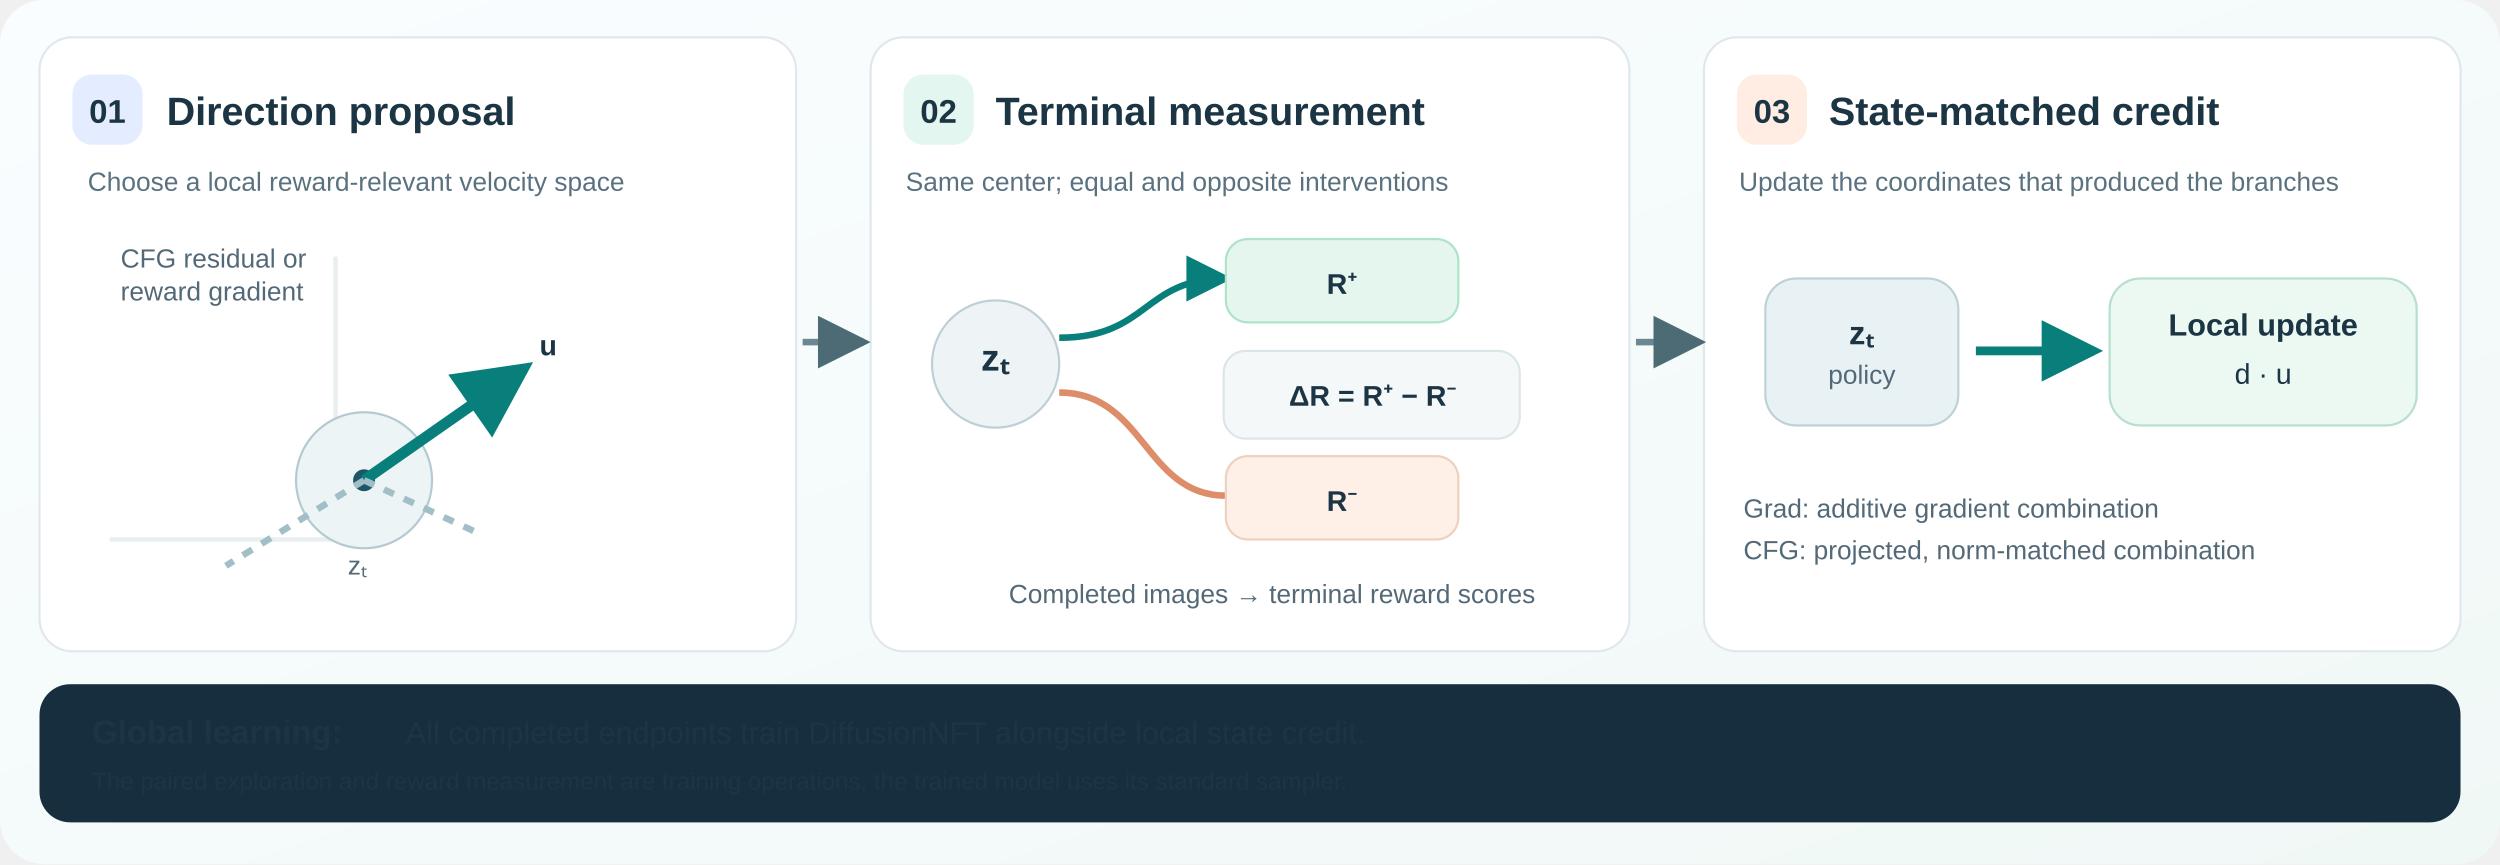
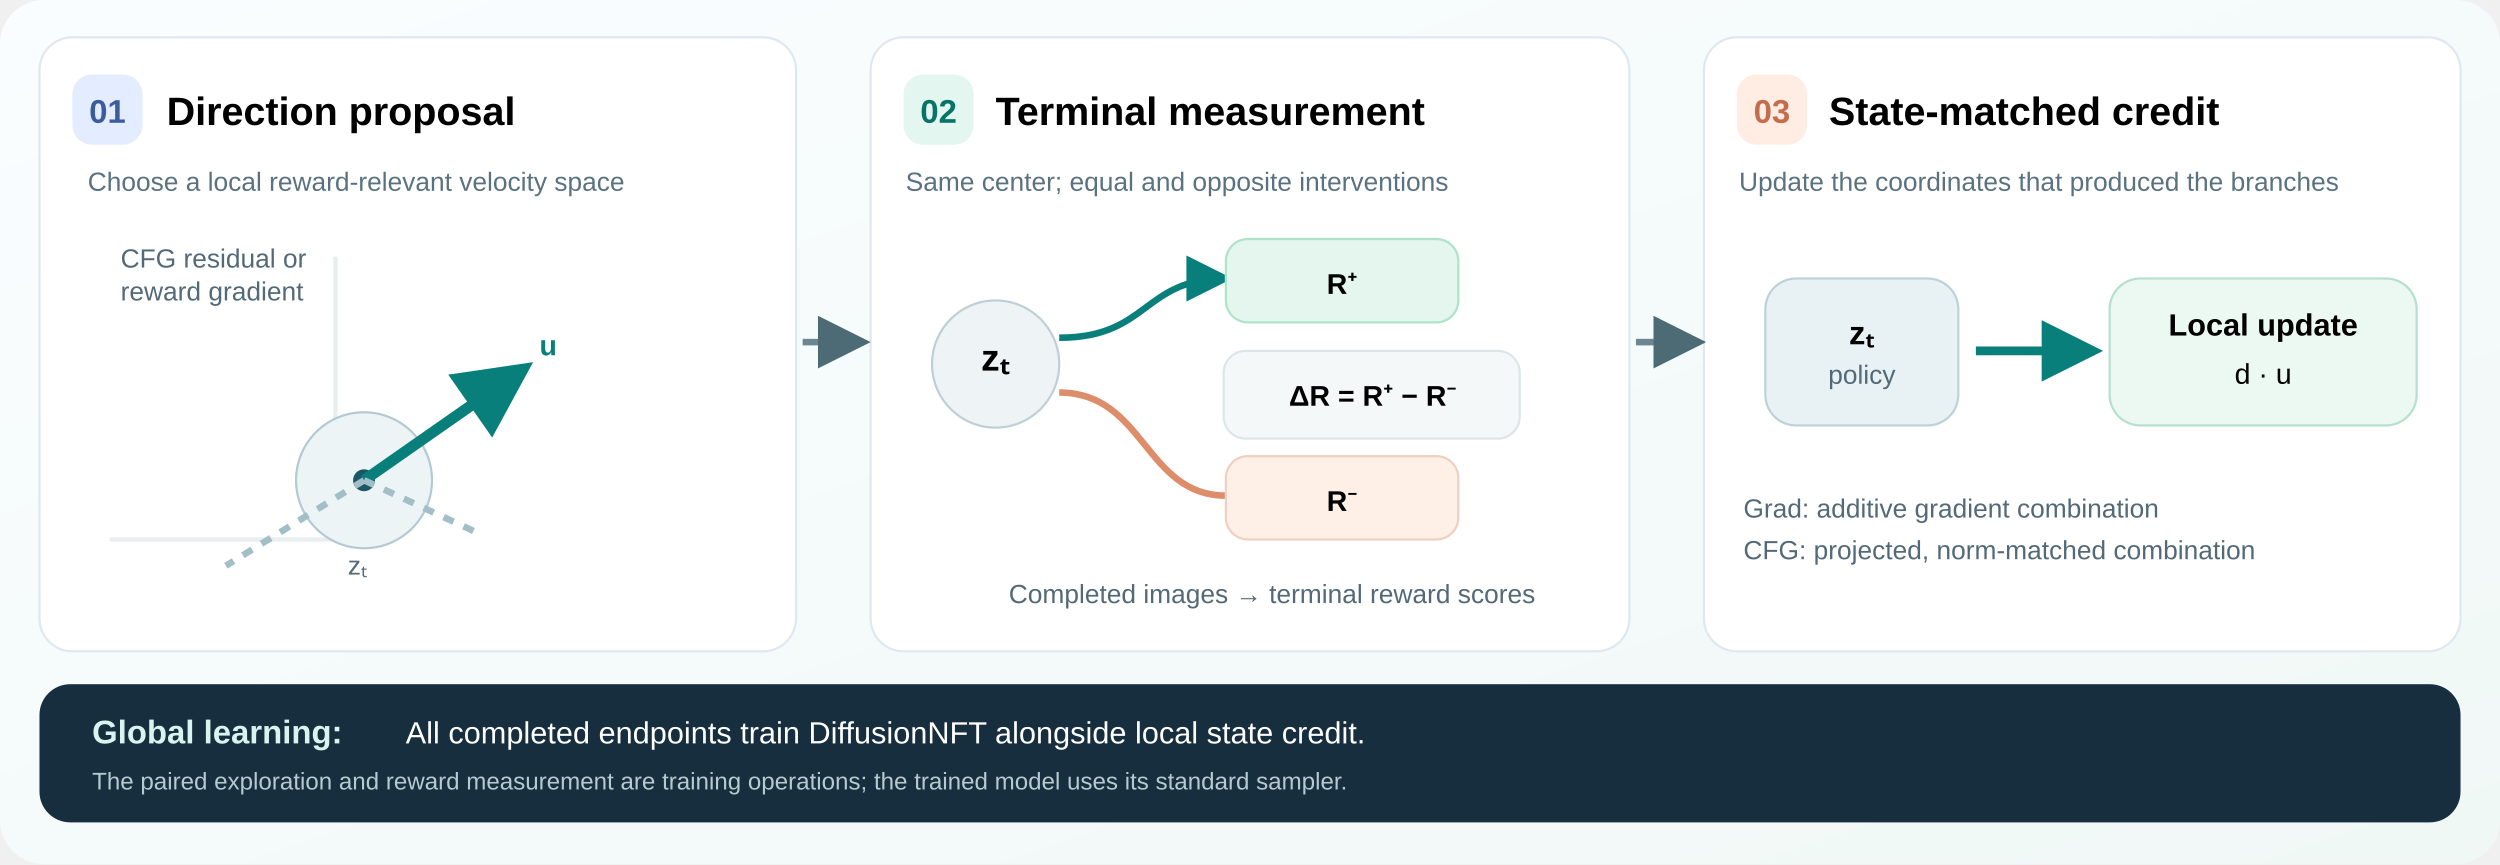
<svg xmlns="http://www.w3.org/2000/svg" viewBox="0 0 1140 394" role="img" aria-labelledby="title desc">
  <defs>
    <linearGradient id="bg" x1="0" x2="1" y1="0" y2="1">
      <stop stop-color="#fafdff" />
      <stop offset="1" stop-color="#f0f8f6" />
    </linearGradient>
    <marker id="arrow" markerWidth="8" markerHeight="8" refX="7" refY="4" orient="auto">
      <path d="M0 0L8 4L0 8Z" fill="#4d6b74" />
    </marker>
    <marker id="tealarrow" markerWidth="7" markerHeight="7" refX="6" refY="3.5" orient="auto">
      <path d="M0 0L7 3.5L0 7Z" fill="#087f7b" />
    </marker>
    <style>
-   text{font-family:Arial,Helvetica,sans-serif;fill:#1c3544}
+   text{font-family:Arial,Helvetica,sans-serif}
  .head{font-size:18px;font-weight:800}.sub{font-size:12px;fill:#5a7280}.small{font-size:12px;fill:#536977}.tag{font-size:13px;font-weight:750}
  </style>
  </defs>
  <rect width="1140" height="394" rx="20" fill="url(#bg)" />
  <rect x="18" y="17" width="345" height="280" rx="15" fill="#fff" stroke="#dfe8ee" />
  <rect x="397" y="17" width="346" height="280" rx="15" fill="#fff" stroke="#dfe8ee" />
  <rect x="777" y="17" width="345" height="280" rx="15" fill="#fff" stroke="#dfe8ee" />
  <rect x="33" y="34" width="32" height="32" rx="9" fill="#e4edff" />
  <text x="49" y="56" text-anchor="middle" font-size="15" font-weight="800" fill="#3c5d9d">01</text>
  <text x="76" y="57" class="head">Direction proposal</text>
  <text x="40" y="87" class="sub">Choose a local reward-relevant velocity space</text>
  <g transform="translate(50,109)">
    <path d="M0 137L103 137L103 8" fill="none" stroke="#e9eff1" stroke-width="2" />
    <circle cx="116" cy="110" r="31" fill="#edf4f6" stroke="#b4c9d2" />
    <circle cx="116" cy="110" r="5" fill="#1b5766" />
    <path d="M116 110L189 59" stroke="#087f7b" stroke-width="5" marker-end="url(#tealarrow)" />
    <path d="M116 110L53 149" stroke="#a2bec7" stroke-width="3" stroke-dasharray="5 5" />
    <path d="M116 110L170 135" stroke="#a2bec7" stroke-width="3" stroke-dasharray="5 5" />
    <text x="196" y="53" class="tag" fill="#087f7b">u</text>
    <text x="5" y="13" class="small">CFG residual or</text>
    <text x="5" y="28" class="small">reward gradient</text>
    <text x="113" y="153" text-anchor="middle" class="small">zₜ</text>
  </g>
  <line x1="366" y1="156" x2="394" y2="156" stroke="#6d8792" stroke-width="3" marker-end="url(#arrow)" />
  <rect x="412" y="34" width="32" height="32" rx="9" fill="#e3f6ef" />
  <text x="428" y="56" text-anchor="middle" font-size="15" font-weight="800" fill="#067567">02</text>
  <text x="454" y="57" class="head">Terminal measurement</text>
  <text x="413" y="87" class="sub">Same center; equal and opposite interventions</text>
  <circle cx="454" cy="166" r="29" fill="#eef3f5" stroke="#becfd5" />
  <text x="454" y="169" text-anchor="middle" font-size="17" font-weight="800">zₜ</text>
  <path d="M483 154C524 154 521 127 559 127" stroke="#087f7b" fill="none" stroke-width="3" marker-end="url(#tealarrow)" />
  <path d="M483 179C522 179 522 226 559 226" stroke="#dd8d69" fill="none" stroke-width="3" />
  <rect x="559" y="109" width="106" height="38" rx="10" fill="#e4f6ed" stroke="#ade3c9" />
  <text x="612" y="134" class="tag" text-anchor="middle">R⁺</text>
  <rect x="559" y="208" width="106" height="38" rx="10" fill="#fff0e7" stroke="#eed0bf" />
  <text x="612" y="233" class="tag" text-anchor="middle">R⁻</text>
  <rect x="558" y="160" width="135" height="40" rx="10" fill="#f4f8f9" stroke="#dce6e9" />
  <text x="626" y="185" class="tag" text-anchor="middle">ΔR = R⁺ − R⁻</text>
  <text x="460" y="275" class="small">Completed images → terminal reward scores</text>
  <line x1="746" y1="156" x2="775" y2="156" stroke="#6d8792" stroke-width="3" marker-end="url(#arrow)" />
  <rect x="792" y="34" width="32" height="32" rx="9" fill="#ffede3" />
  <text x="808" y="56" text-anchor="middle" font-size="15" font-weight="800" fill="#c36d4d">03</text>
  <text x="834" y="57" class="head">State-matched credit</text>
  <text x="793" y="87" class="sub">Update the coordinates that produced the branches</text>
  <rect x="805" y="127" width="88" height="67" rx="14" fill="#e8f2f5" stroke="#bcd1d8" />
  <text x="849" y="157" text-anchor="middle" font-size="15" font-weight="800">zₜ</text>
  <text x="849" y="175" text-anchor="middle" class="small">policy</text>
  <path d="M901 160L955 160" stroke="#087f7b" stroke-width="4" marker-end="url(#tealarrow)" />
  <rect x="962" y="127" width="140" height="67" rx="14" fill="#ecf8f2" stroke="#b5dfce" />
  <text x="1032" y="153" text-anchor="middle" font-size="14" font-weight="800">Local update</text>
  <text x="1032" y="175" text-anchor="middle" font-size="13">d · u</text>
  <text x="795" y="236" class="small">Grad: additive gradient combination</text>
  <text x="795" y="255" class="small">CFG: projected, norm-matched combination</text>
  <rect x="18" y="312" width="1104" height="63" rx="14" fill="#162e3e" />
  <text x="42" y="339" fill="#d8f4ef" font-size="15" font-weight="800">Global learning:</text>
  <text x="185" y="339" fill="#ffffff" font-size="14">All completed endpoints train DiffusionNFT alongside local state credit.</text>
  <text x="42" y="360" fill="#b6cbd0" font-size="11">The paired exploration and reward measurement are training operations; the trained model uses its standard sampler.</text>
</svg>
